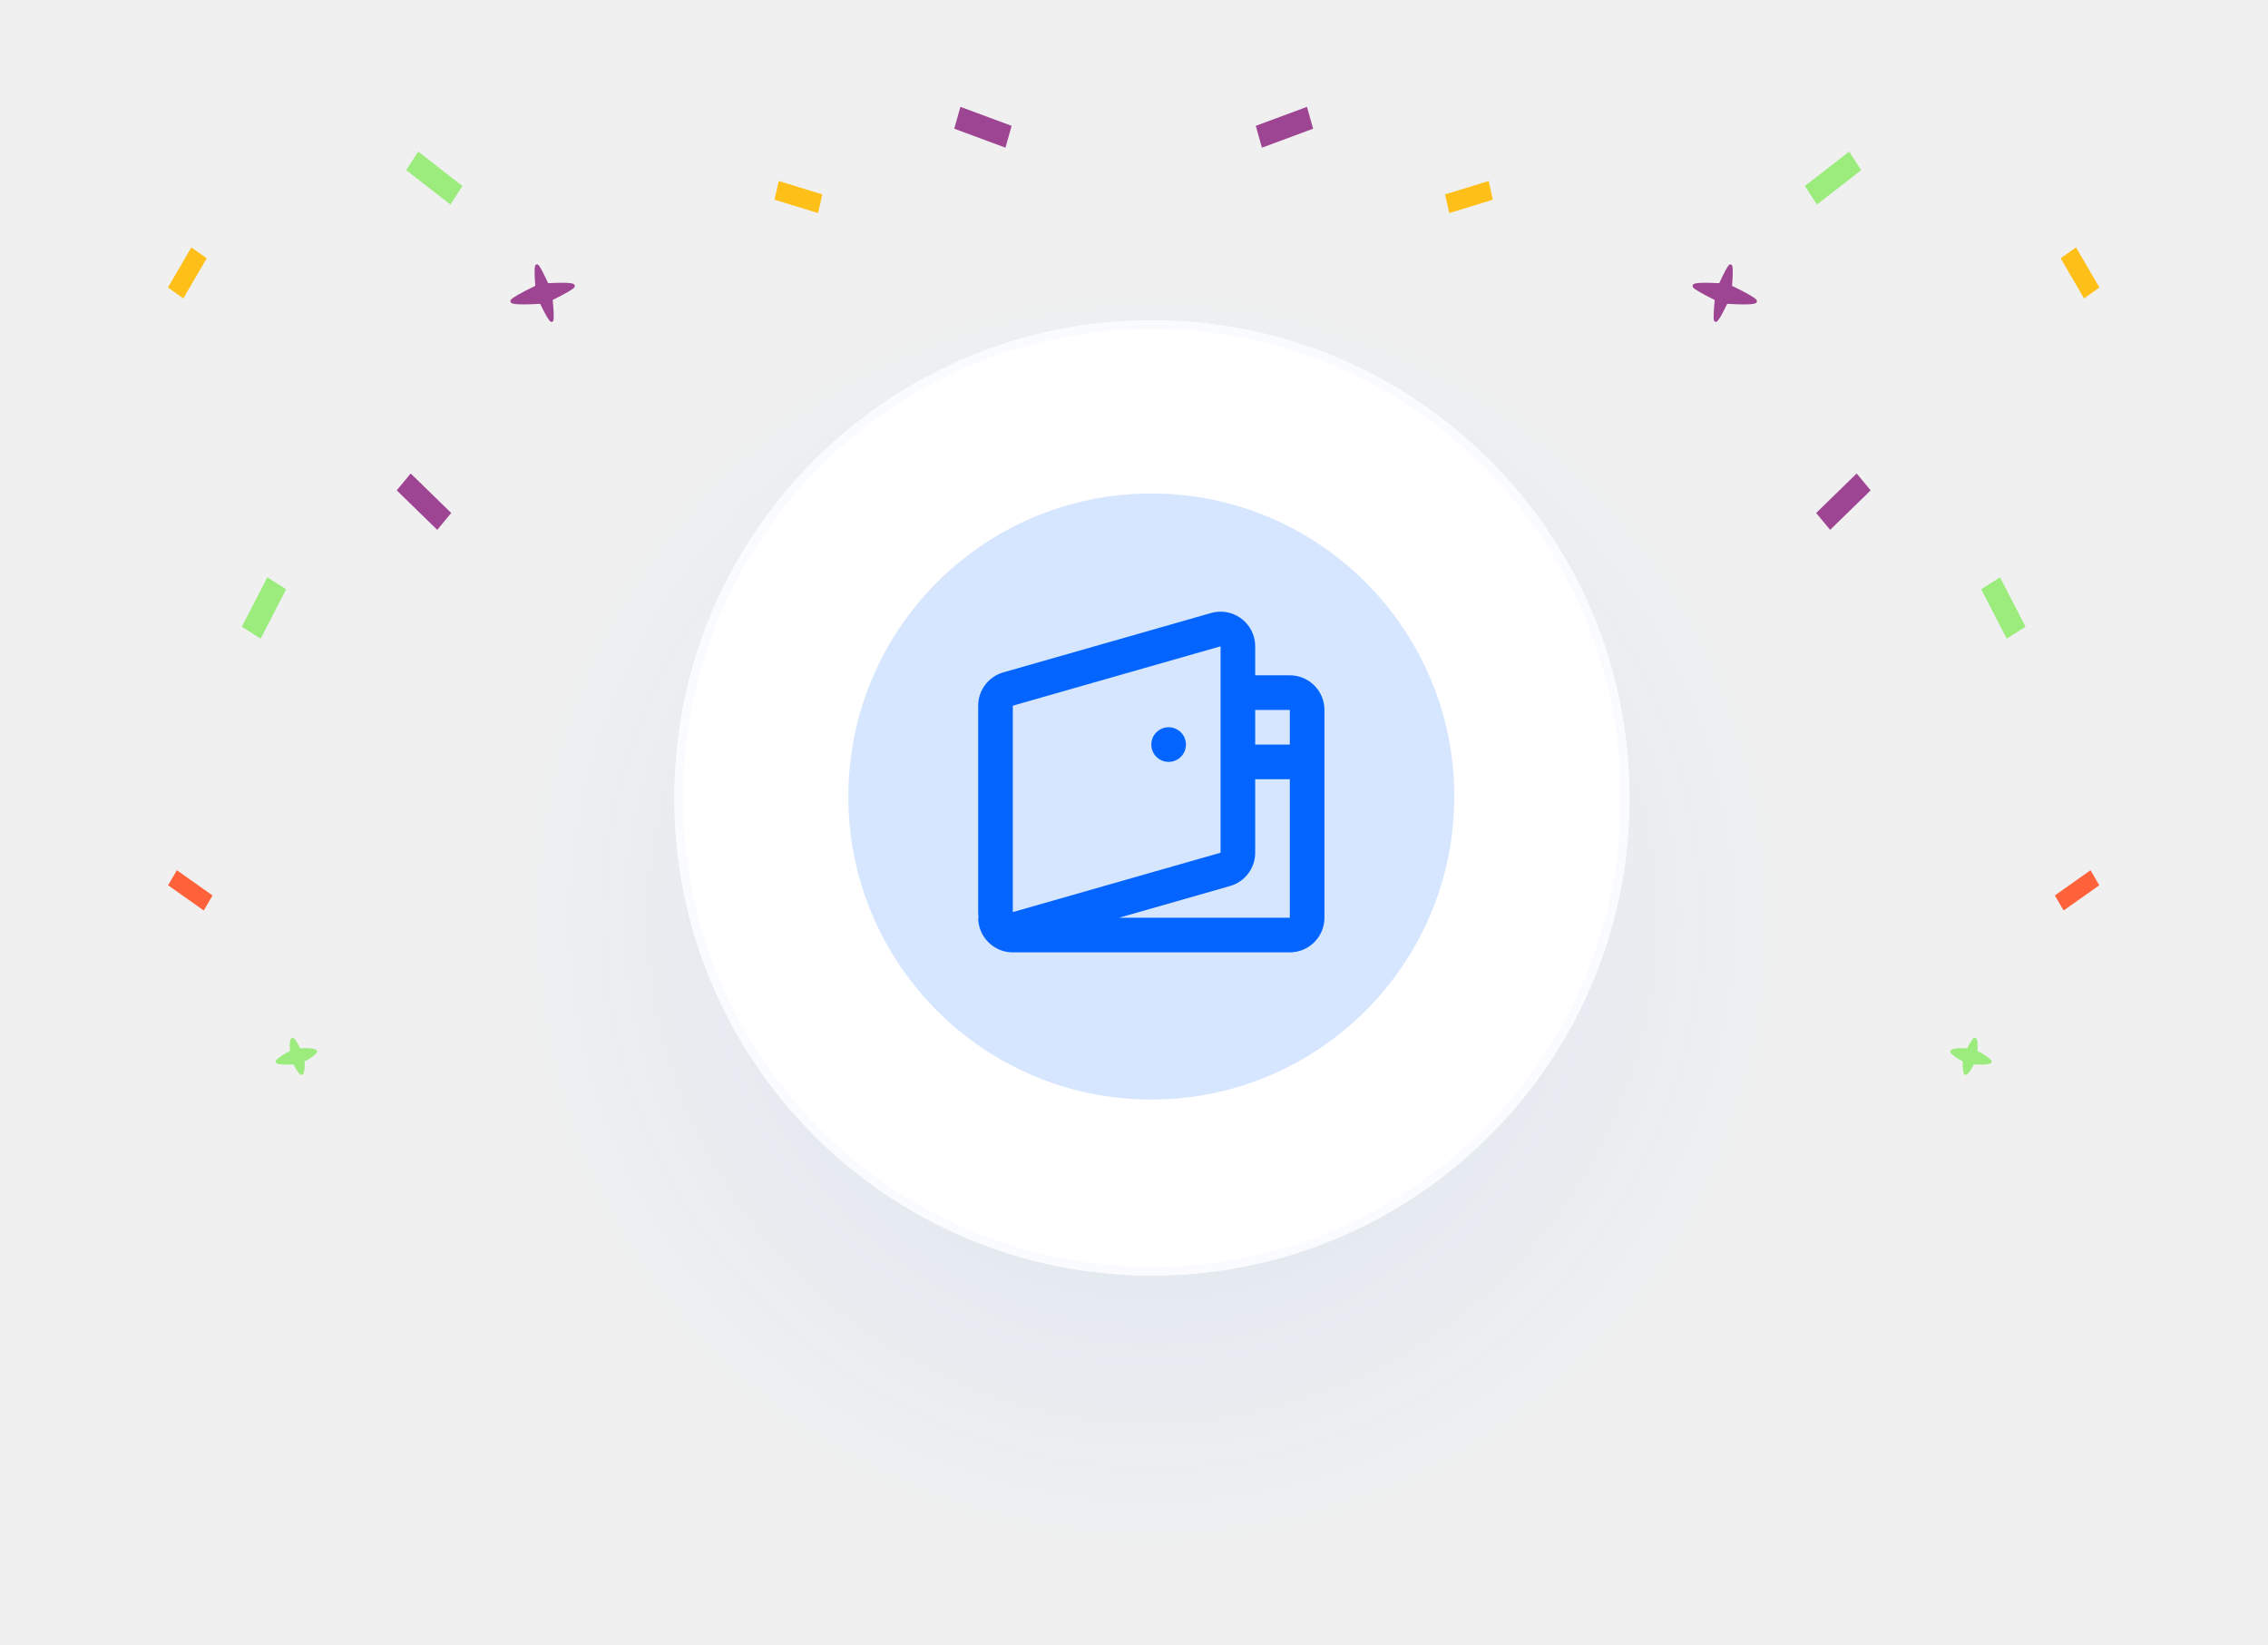
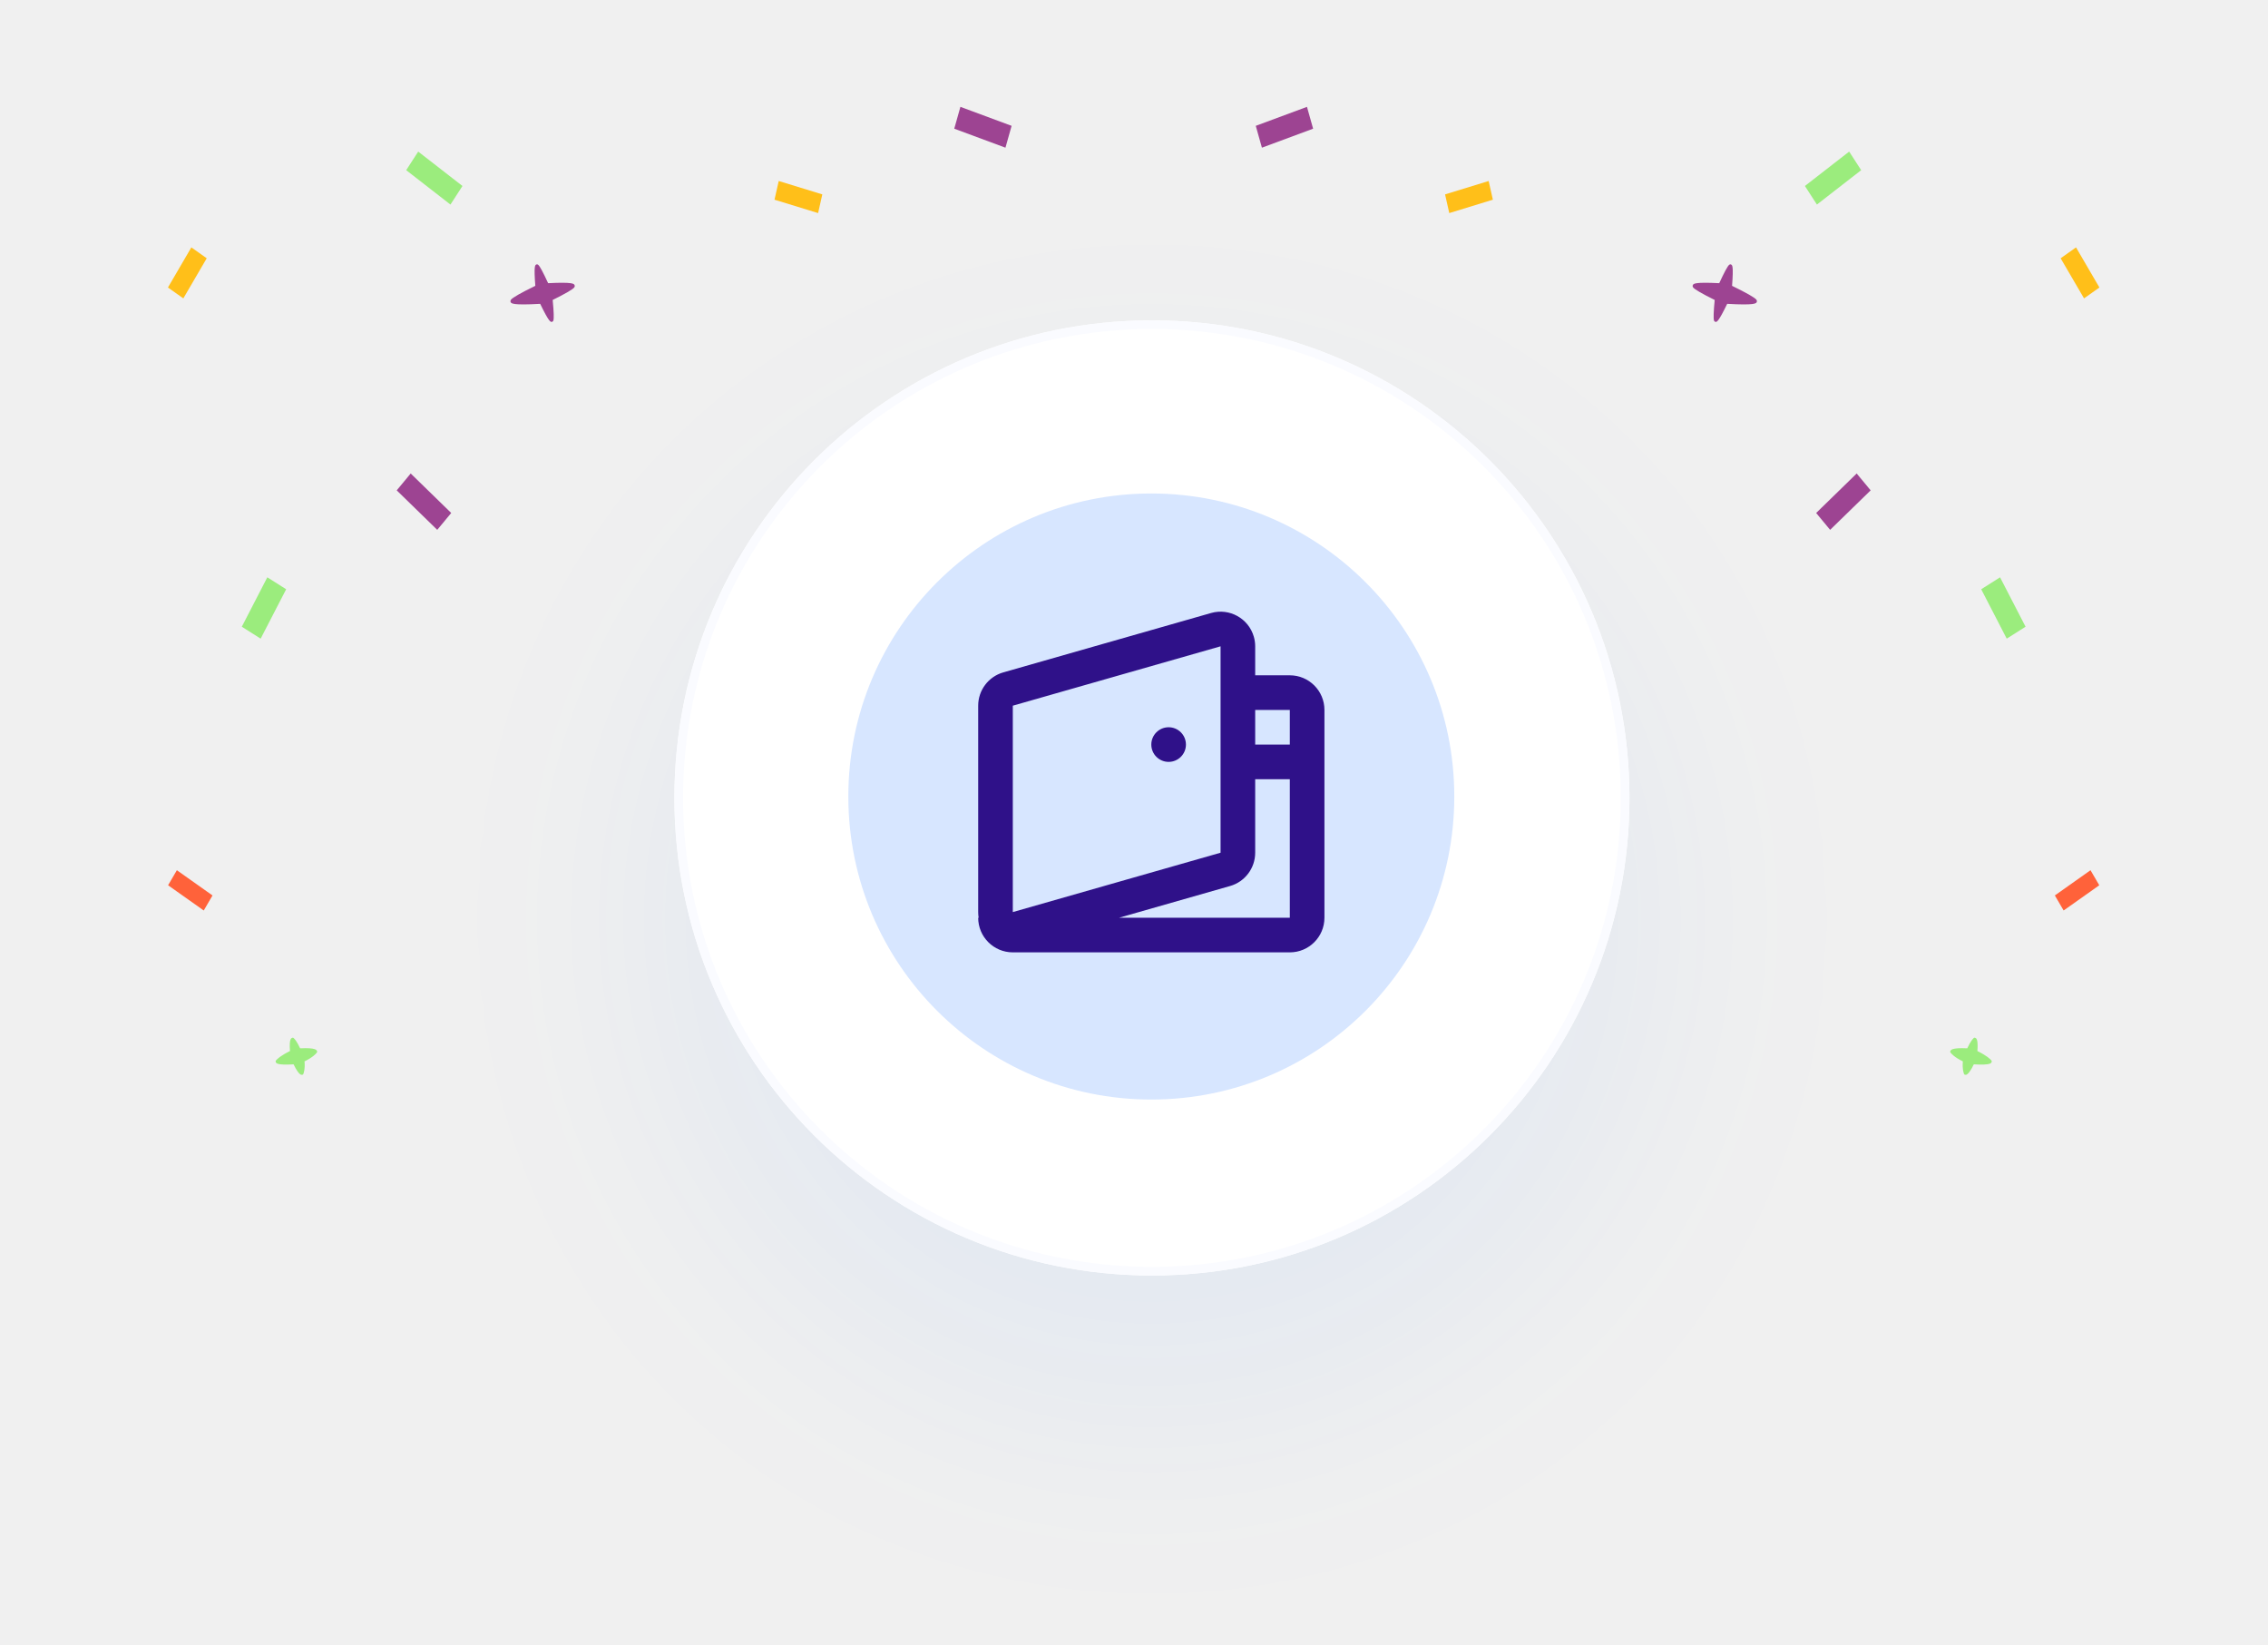
<svg xmlns="http://www.w3.org/2000/svg" width="262" height="190" viewBox="0 0 262 190" fill="none">
  <path d="M66.39 32.968C66.41 33.042 66.396 33.125 66.343 33.195C66.166 33.425 65.353 33.898 63.846 34.647C63.978 36.019 64.001 36.796 63.924 37.023C63.89 37.111 63.819 37.17 63.734 37.177C63.592 37.184 63.419 37.191 62.402 35.093C59.184 35.277 59.069 35.039 58.995 34.901C58.992 34.886 58.981 34.873 58.975 34.851C58.955 34.777 58.969 34.695 59.022 34.625C59.208 34.376 60.156 33.835 61.839 33.015C61.662 30.705 61.814 30.625 61.941 30.558C62.016 30.514 62.107 30.529 62.183 30.596C62.363 30.753 62.738 31.442 63.32 32.708C66.186 32.565 66.294 32.773 66.363 32.92C66.375 32.941 66.386 32.953 66.39 32.968Z" fill="#9D4492" />
  <path d="M30.111 73.766L27.934 72.387L30.88 66.682L33.057 68.061L30.111 73.766Z" fill="#9BEC7D" />
  <path d="M22.104 28.574L23.881 29.831L21.178 34.464L19.401 33.207L22.104 28.574Z" fill="#FFBF19" />
  <path d="M89.471 23.066L89.958 20.906L94.994 22.452L94.507 24.612L89.471 23.066Z" fill="#FFBF19" />
  <path d="M45.829 56.638L47.444 54.69L52.125 59.251L50.51 61.199L45.829 56.638Z" fill="#9D4492" />
  <path d="M110.236 14.864L110.946 12.341L116.861 14.535L116.15 17.058L110.236 14.864Z" fill="#9D4492" />
  <path d="M53.425 21.482L52.037 23.627L46.924 19.655L48.312 17.509L53.425 21.482Z" fill="#9BEC7D" />
  <path d="M36.634 121.427C36.648 121.478 36.64 121.528 36.607 121.568C36.495 121.717 36.15 122.115 35.178 122.592C35.259 123.48 35.093 123.893 35.046 124.04C35.026 124.101 34.978 124.138 34.92 124.138C34.826 124.14 34.578 124.29 33.914 122.935C31.838 123.054 31.901 122.756 31.855 122.666C31.853 122.659 31.849 122.644 31.847 122.637C31.833 122.585 31.842 122.535 31.874 122.495C31.997 122.335 32.411 121.932 33.498 121.4C33.384 119.912 33.673 119.911 33.757 119.872C33.807 119.843 33.867 119.85 33.915 119.893C34.03 119.996 34.287 120.261 34.669 121.083C36.521 120.992 36.571 121.301 36.619 121.399C36.621 121.406 36.632 121.419 36.634 121.427Z" fill="#9BEC7D" />
  <path d="M19.418 102.251L20.432 100.513L24.55 103.427L23.537 105.164L19.418 102.251Z" fill="#FF623A" />
  <path d="M195.538 32.968C195.518 33.042 195.531 33.125 195.585 33.195C195.762 33.425 196.575 33.898 198.082 34.647C197.949 36.019 197.927 36.796 198.003 37.023C198.037 37.111 198.108 37.17 198.193 37.177C198.336 37.184 198.508 37.191 199.526 35.093C202.743 35.277 202.859 35.039 202.932 34.901C202.936 34.886 202.947 34.873 202.953 34.851C202.973 34.777 202.959 34.695 202.906 34.625C202.719 34.376 201.772 33.835 200.089 33.015C200.266 30.705 200.114 30.625 199.987 30.558C199.912 30.514 199.821 30.529 199.745 30.596C199.565 30.753 199.19 31.442 198.607 32.708C195.741 32.565 195.634 32.773 195.565 32.92C195.552 32.941 195.542 32.953 195.538 32.968Z" fill="#9D4492" />
  <path d="M231.817 73.766L233.994 72.387L231.047 66.682L228.871 68.061L231.817 73.766Z" fill="#9BEC7D" />
  <path d="M239.823 28.574L238.046 29.831L240.749 34.464L242.526 33.207L239.823 28.574Z" fill="#FFBF19" />
  <path d="M172.457 23.066L171.97 20.906L166.934 22.452L167.42 24.612L172.457 23.066Z" fill="#FFBF19" />
  <path d="M216.099 56.638L214.484 54.69L209.803 59.251L211.417 61.199L216.099 56.638Z" fill="#9D4492" />
  <path d="M151.692 14.864L150.982 12.341L145.067 14.535L145.777 17.058L151.692 14.864Z" fill="#9D4492" />
  <path d="M208.503 21.482L209.89 23.627L215.004 19.655L213.616 17.509L208.503 21.482Z" fill="#9BEC7D" />
  <path d="M225.294 121.427C225.28 121.478 225.288 121.528 225.32 121.568C225.432 121.717 225.778 122.115 226.75 122.592C226.669 123.48 226.835 123.893 226.882 124.04C226.902 124.101 226.95 124.138 227.008 124.138C227.101 124.14 227.35 124.29 228.014 122.935C230.09 123.054 230.026 122.756 230.072 122.666C230.074 122.659 230.078 122.644 230.08 122.637C230.094 122.585 230.086 122.535 230.054 122.495C229.93 122.335 229.517 121.932 228.43 121.4C228.543 119.912 228.255 119.911 228.171 119.872C228.121 119.843 228.061 119.85 228.013 119.893C227.898 119.996 227.641 120.261 227.259 121.083C225.407 120.992 225.357 121.301 225.308 121.399C225.306 121.406 225.296 121.419 225.294 121.427Z" fill="#9BEC7D" />
  <path d="M242.509 102.251L241.496 100.513L237.377 103.427L238.391 105.164L242.509 102.251Z" fill="#FF623A" />
  <g filter="url(#filter0_d)">
    <circle cx="133.073" cy="92.162" r="55.162" fill="white" />
    <circle cx="133.073" cy="92.162" r="54.662" stroke="#FAFBFF" />
  </g>
  <circle cx="133" cy="92" r="35" fill="#D7E6FF" />
-   <path fill-rule="evenodd" clip-rule="evenodd" d="M139.901 70.805C142.025 70.198 144.239 71.428 144.846 73.553C144.948 73.91 145 74.28 145 74.651V78H149C151.209 78 153 79.791 153 82V106C153 108.209 151.209 110 149 110H117C114.791 110 113 108.209 113 106H113.053C113.018 105.785 113 105.567 113 105.349V81.509C113 79.723 114.184 78.153 115.901 77.662L139.901 70.805ZM129.28 106H149V90H145V98.491C145 100.277 143.816 101.847 142.099 102.337L129.28 106ZM145 82H149V86H145V82ZM117 81.508V105.348L141 98.491V74.651L117 81.508ZM137 86C137 87.105 136.105 88 135 88C133.895 88 133 87.105 133 86C133 84.895 133.895 84 135 84C136.105 84 137 84.895 137 86Z" fill="#0364FF" />
+   <path fill-rule="evenodd" clip-rule="evenodd" d="M139.901 70.805C142.025 70.198 144.239 71.428 144.846 73.553C144.948 73.91 145 74.28 145 74.651V78H149C151.209 78 153 79.791 153 82V106C153 108.209 151.209 110 149 110H117C114.791 110 113 108.209 113 106H113.053C113.018 105.785 113 105.567 113 105.349V81.509C113 79.723 114.184 78.153 115.901 77.662L139.901 70.805ZM129.28 106H149V90H145V98.491C145 100.277 143.816 101.847 142.099 102.337L129.28 106ZM145 82H149V86H145V82ZM117 81.508V105.348L141 98.491V74.651L117 81.508ZM137 86C137 87.105 136.105 88 135 88C133.895 88 133 87.105 133 86C133 84.895 133.895 84 135 84C136.105 84 137 84.895 137 86Z" fill="#2f1189" />
  <defs>
    <filter id="filter0_d" x="49.912" y="23" width="166.323" height="166.323" filterUnits="userSpaceOnUse" color-interpolation-filters="sRGB">
      <feFlood flood-opacity="0" result="BackgroundImageFix" />
      <feColorMatrix in="SourceAlpha" type="matrix" values="0 0 0 0 0 0 0 0 0 0 0 0 0 0 0 0 0 0 127 0" />
      <feOffset dy="14" />
      <feGaussianBlur stdDeviation="14" />
      <feColorMatrix type="matrix" values="0 0 0 0 0.012 0 0 0 0 0.392 0 0 0 0 1 0 0 0 0.06 0" />
      <feBlend mode="normal" in2="BackgroundImageFix" result="effect1_dropShadow" />
      <feBlend mode="normal" in="SourceGraphic" in2="effect1_dropShadow" result="shape" />
    </filter>
  </defs>
</svg>
